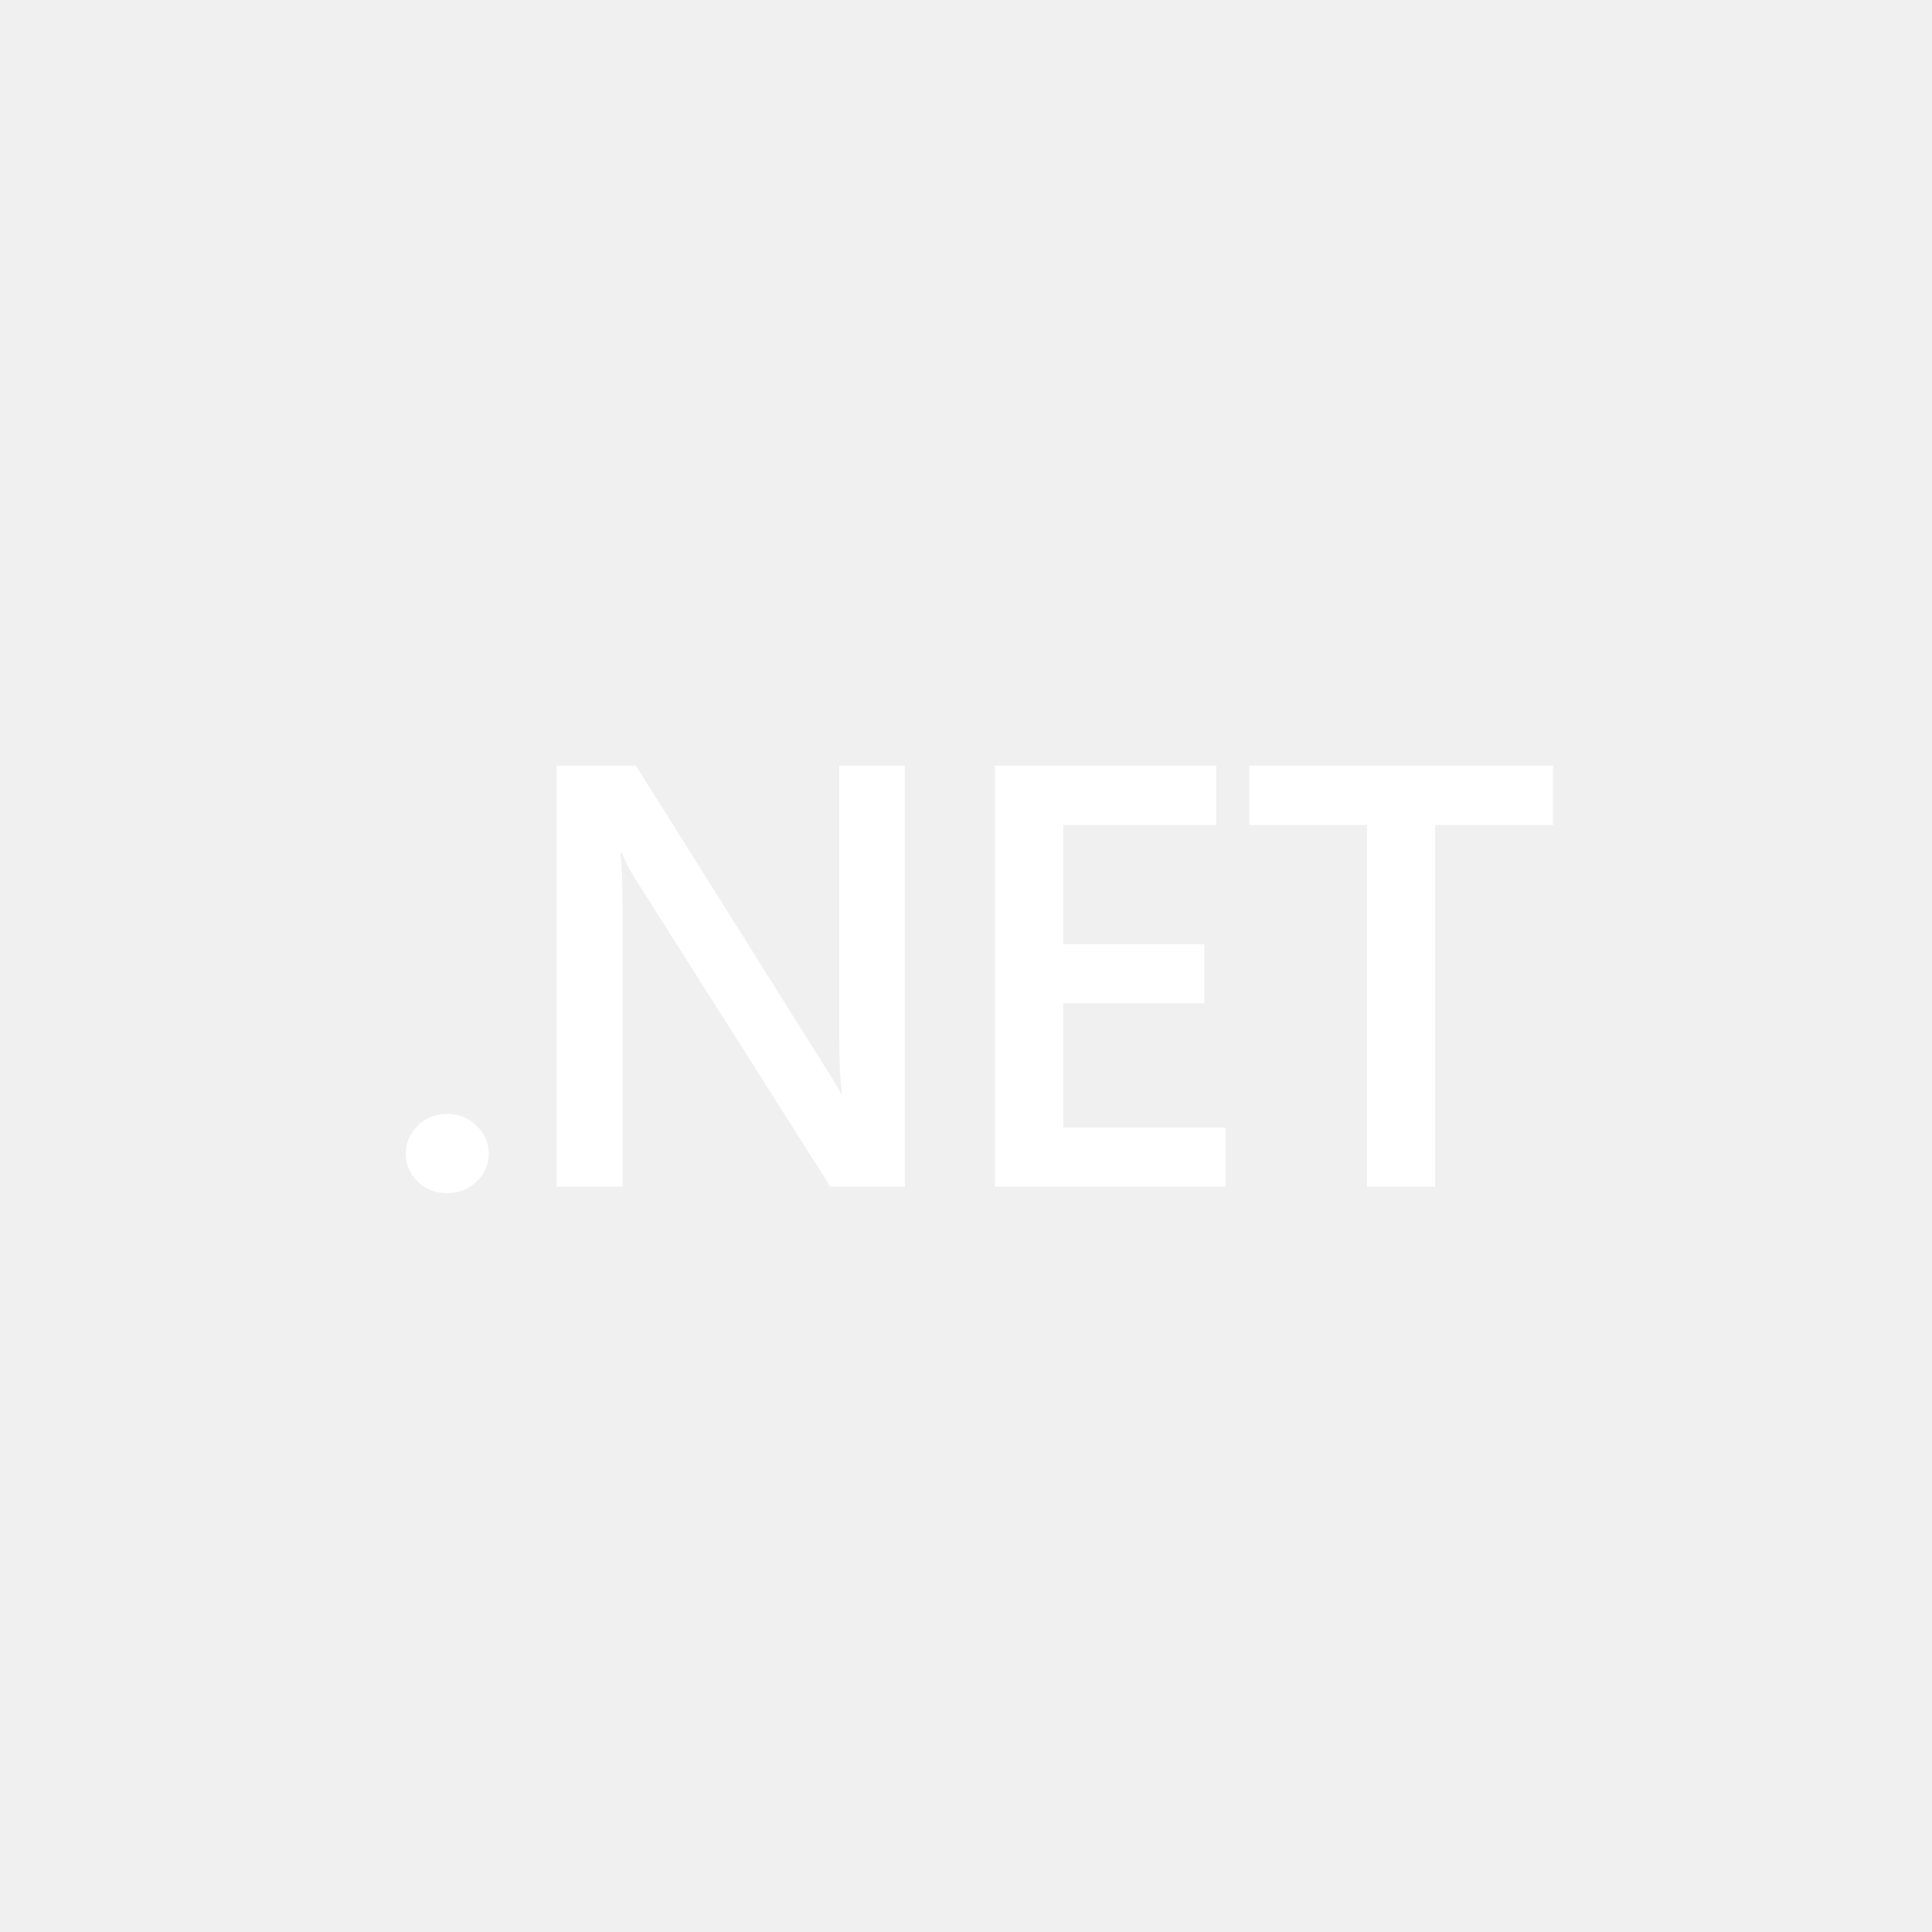
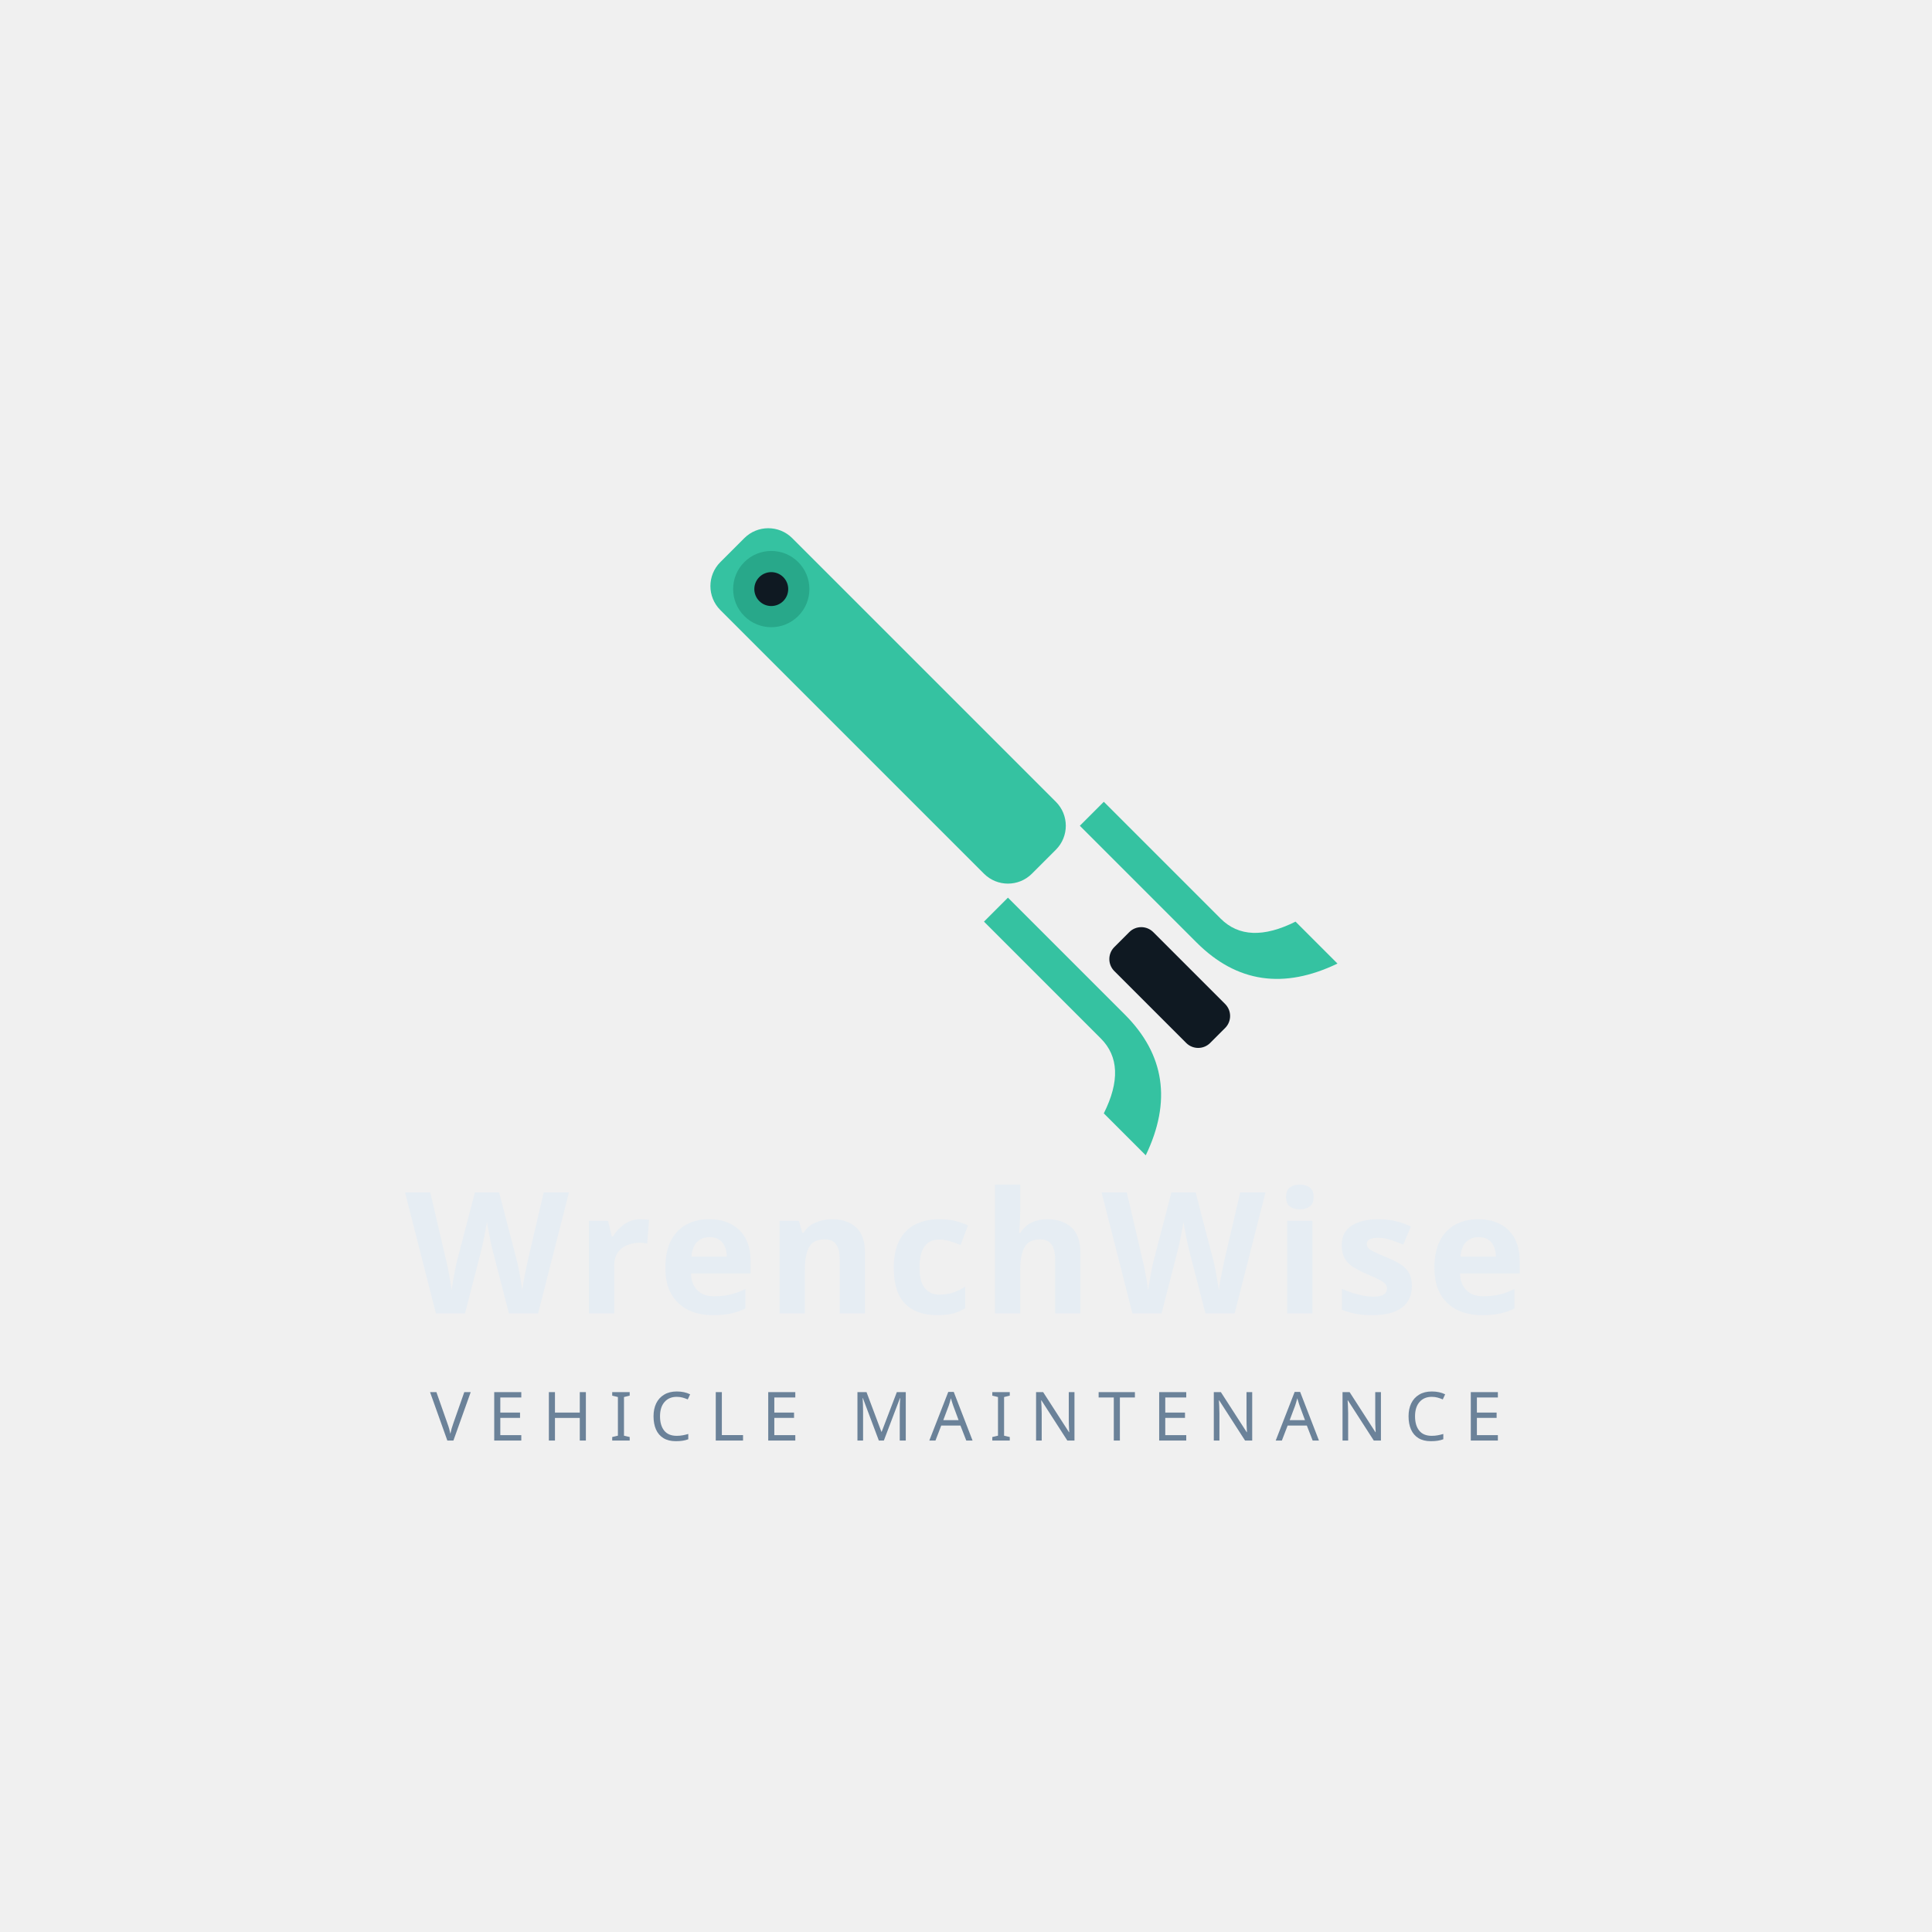
- <svg xmlns="http://www.w3.org/2000/svg" width="456" height="456" viewBox="0 0 456 456" version="1.1" xml:space="preserve" style="fill-rule:evenodd;clip-rule:evenodd;stroke-linejoin:round;stroke-miterlimit:2;">
-   <path d="m 105.5,281.609 c -2.703,0 -5.001,-0.9 -6.893,-2.702 -1.892,-1.848 -2.838,-4.042 -2.838,-6.582 0,-2.587 0.946,-4.804 2.838,-6.652 1.892,-1.848 4.19,-2.772 6.893,-2.772 2.748,0 5.068,0.924 6.96,2.772 1.937,1.848 2.906,4.064 2.906,6.652 0,2.54 -0.968,4.734 -2.906,6.582 -1.892,1.802 -4.212,2.702 -6.96,2.702 z" style="fill:#ffffff;fill-rule:nonzero;stroke-width:0.838" />
-   <path d="M 213.561,280.084 H 195.99 L 149.7,207.054 c -1.171,-1.848 -2.14,-3.765 -2.906,-5.751 h -0.406 c 0.361,2.125 0.541,6.675 0.541,13.65 v 65.132 h -15.543 v -99.36 h 18.719 l 44.737,71.298 c 1.892,2.957 3.109,4.989 3.649,6.098 h 0.27 c -0.45,-2.632 -0.676,-7.09 -0.676,-13.373 v -64.023 h 15.476 z" style="fill:#ffffff;fill-rule:nonzero;stroke-width:0.838" />
-   <path d="m 289.251,280.084 h -54.401 v -99.36 h 52.238 v 13.997 h -36.154 v 28.131 h 33.316 v 13.927 h -33.316 v 29.378 h 38.316 z" style="fill:#ffffff;fill-rule:nonzero;stroke-width:0.838" />
-   <path d="M 366.565,194.721 H 338.722 v 85.363 h -16.084 v -85.363 h -27.775 v -13.997 h 71.701 z" style="fill:#ffffff;fill-rule:nonzero;stroke-width:0.838" />
+ <svg xmlns="http://www.w3.org/2000/svg" width="456" height="456" viewBox="0 0 456 456">
+   <g transform="translate(228,185)">
+     <g transform="rotate(-45)">
+       <rect x="-12" y="-78" width="24" height="104" rx="8" fill="#35c2a1" />
+       <path d="M-26,26 L-12,26 L-12,65 Q-12,85 -32,92 L-32,78 Q-20,74 -20,65 L-20,26 Z" fill="#35c2a1" />
+       <path d="M26,26 L12,26 L12,65 Q12,85 32,92 L32,78 Q20,74 20,65 L20,26 Z" fill="#35c2a1" />
+       <rect x="-6.5" y="52" width="13" height="32" rx="4" fill="#0f1922" />
+       <circle cx="0" cy="-65" r="9" fill="#28a88a" />
+       <circle cx="0" cy="-65" r="4" fill="#0f1922" />
+     </g>
+   </g>
+   <text x="228" y="310" text-anchor="middle" font-family="Segoe UI, Tahoma, sans-serif" font-weight="700" font-size="40" fill="#e6edf3" letter-spacing="2">
+         WrenchWise
+     </text>
+   <text x="228" y="340" text-anchor="middle" font-family="Segoe UI, Tahoma, sans-serif" font-weight="400" font-size="16" fill="#6b8299" letter-spacing="4">
+         VEHICLE MAINTENANCE
+     </text>
</svg>
